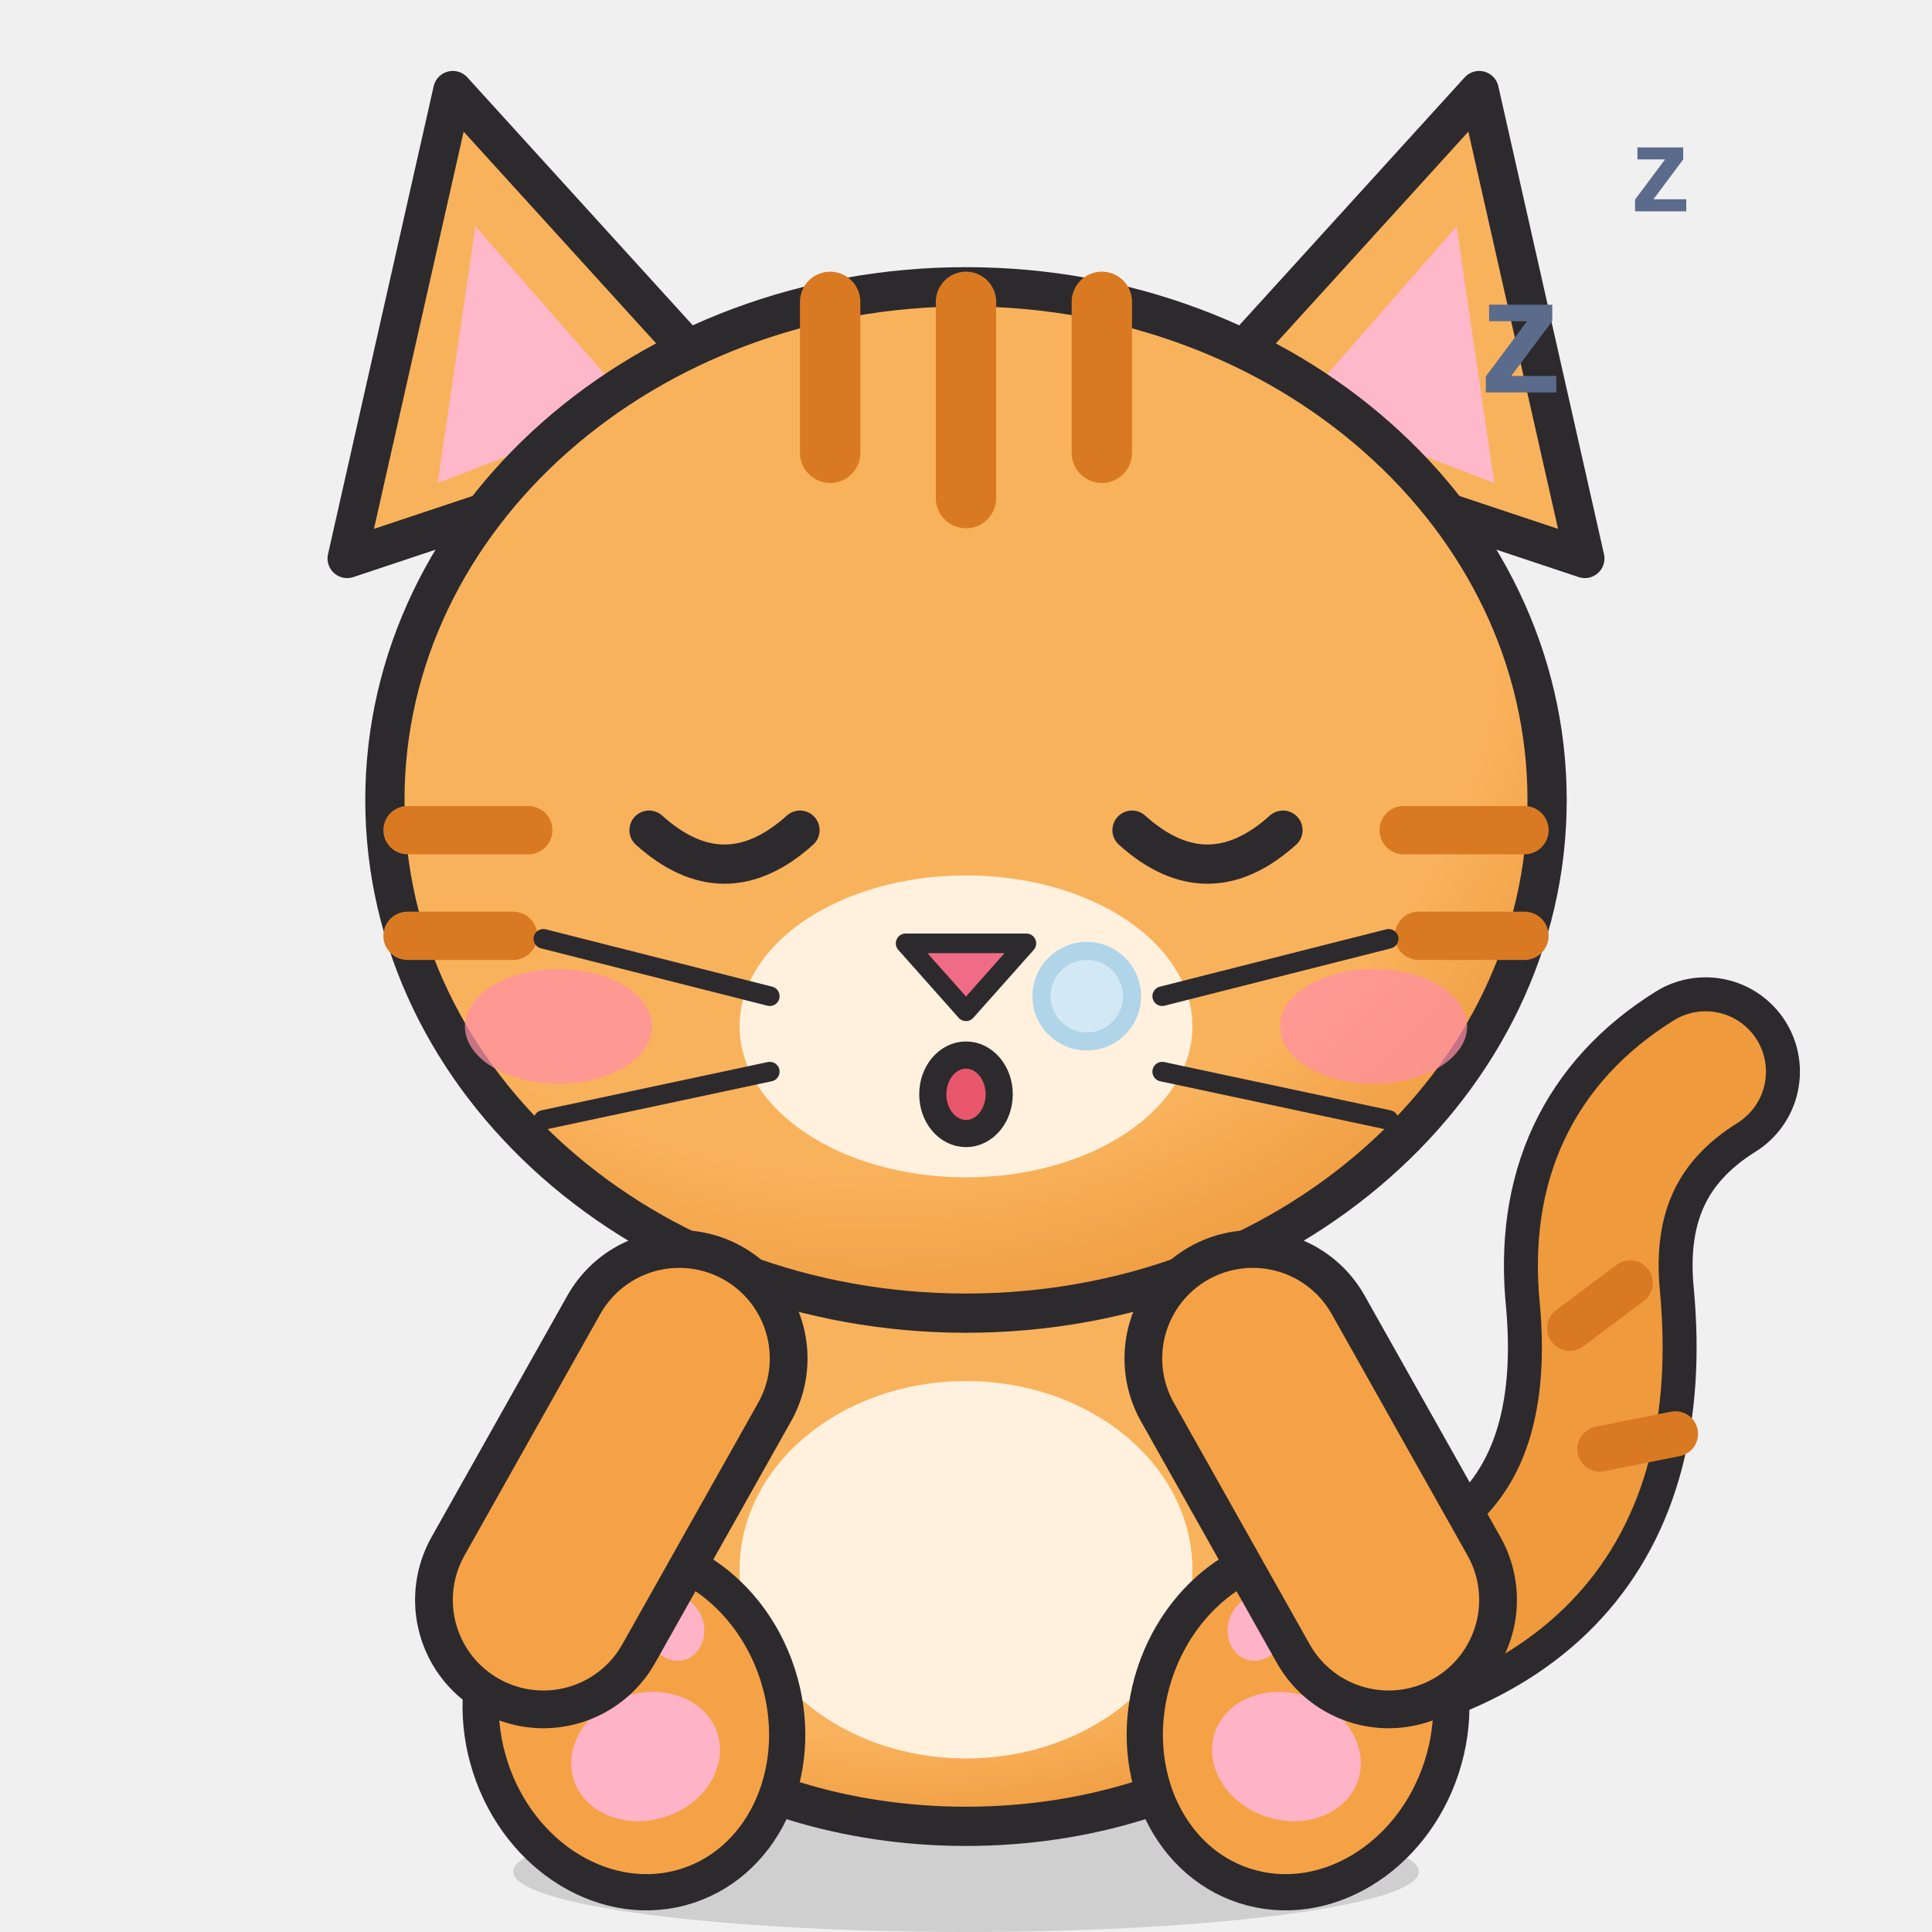
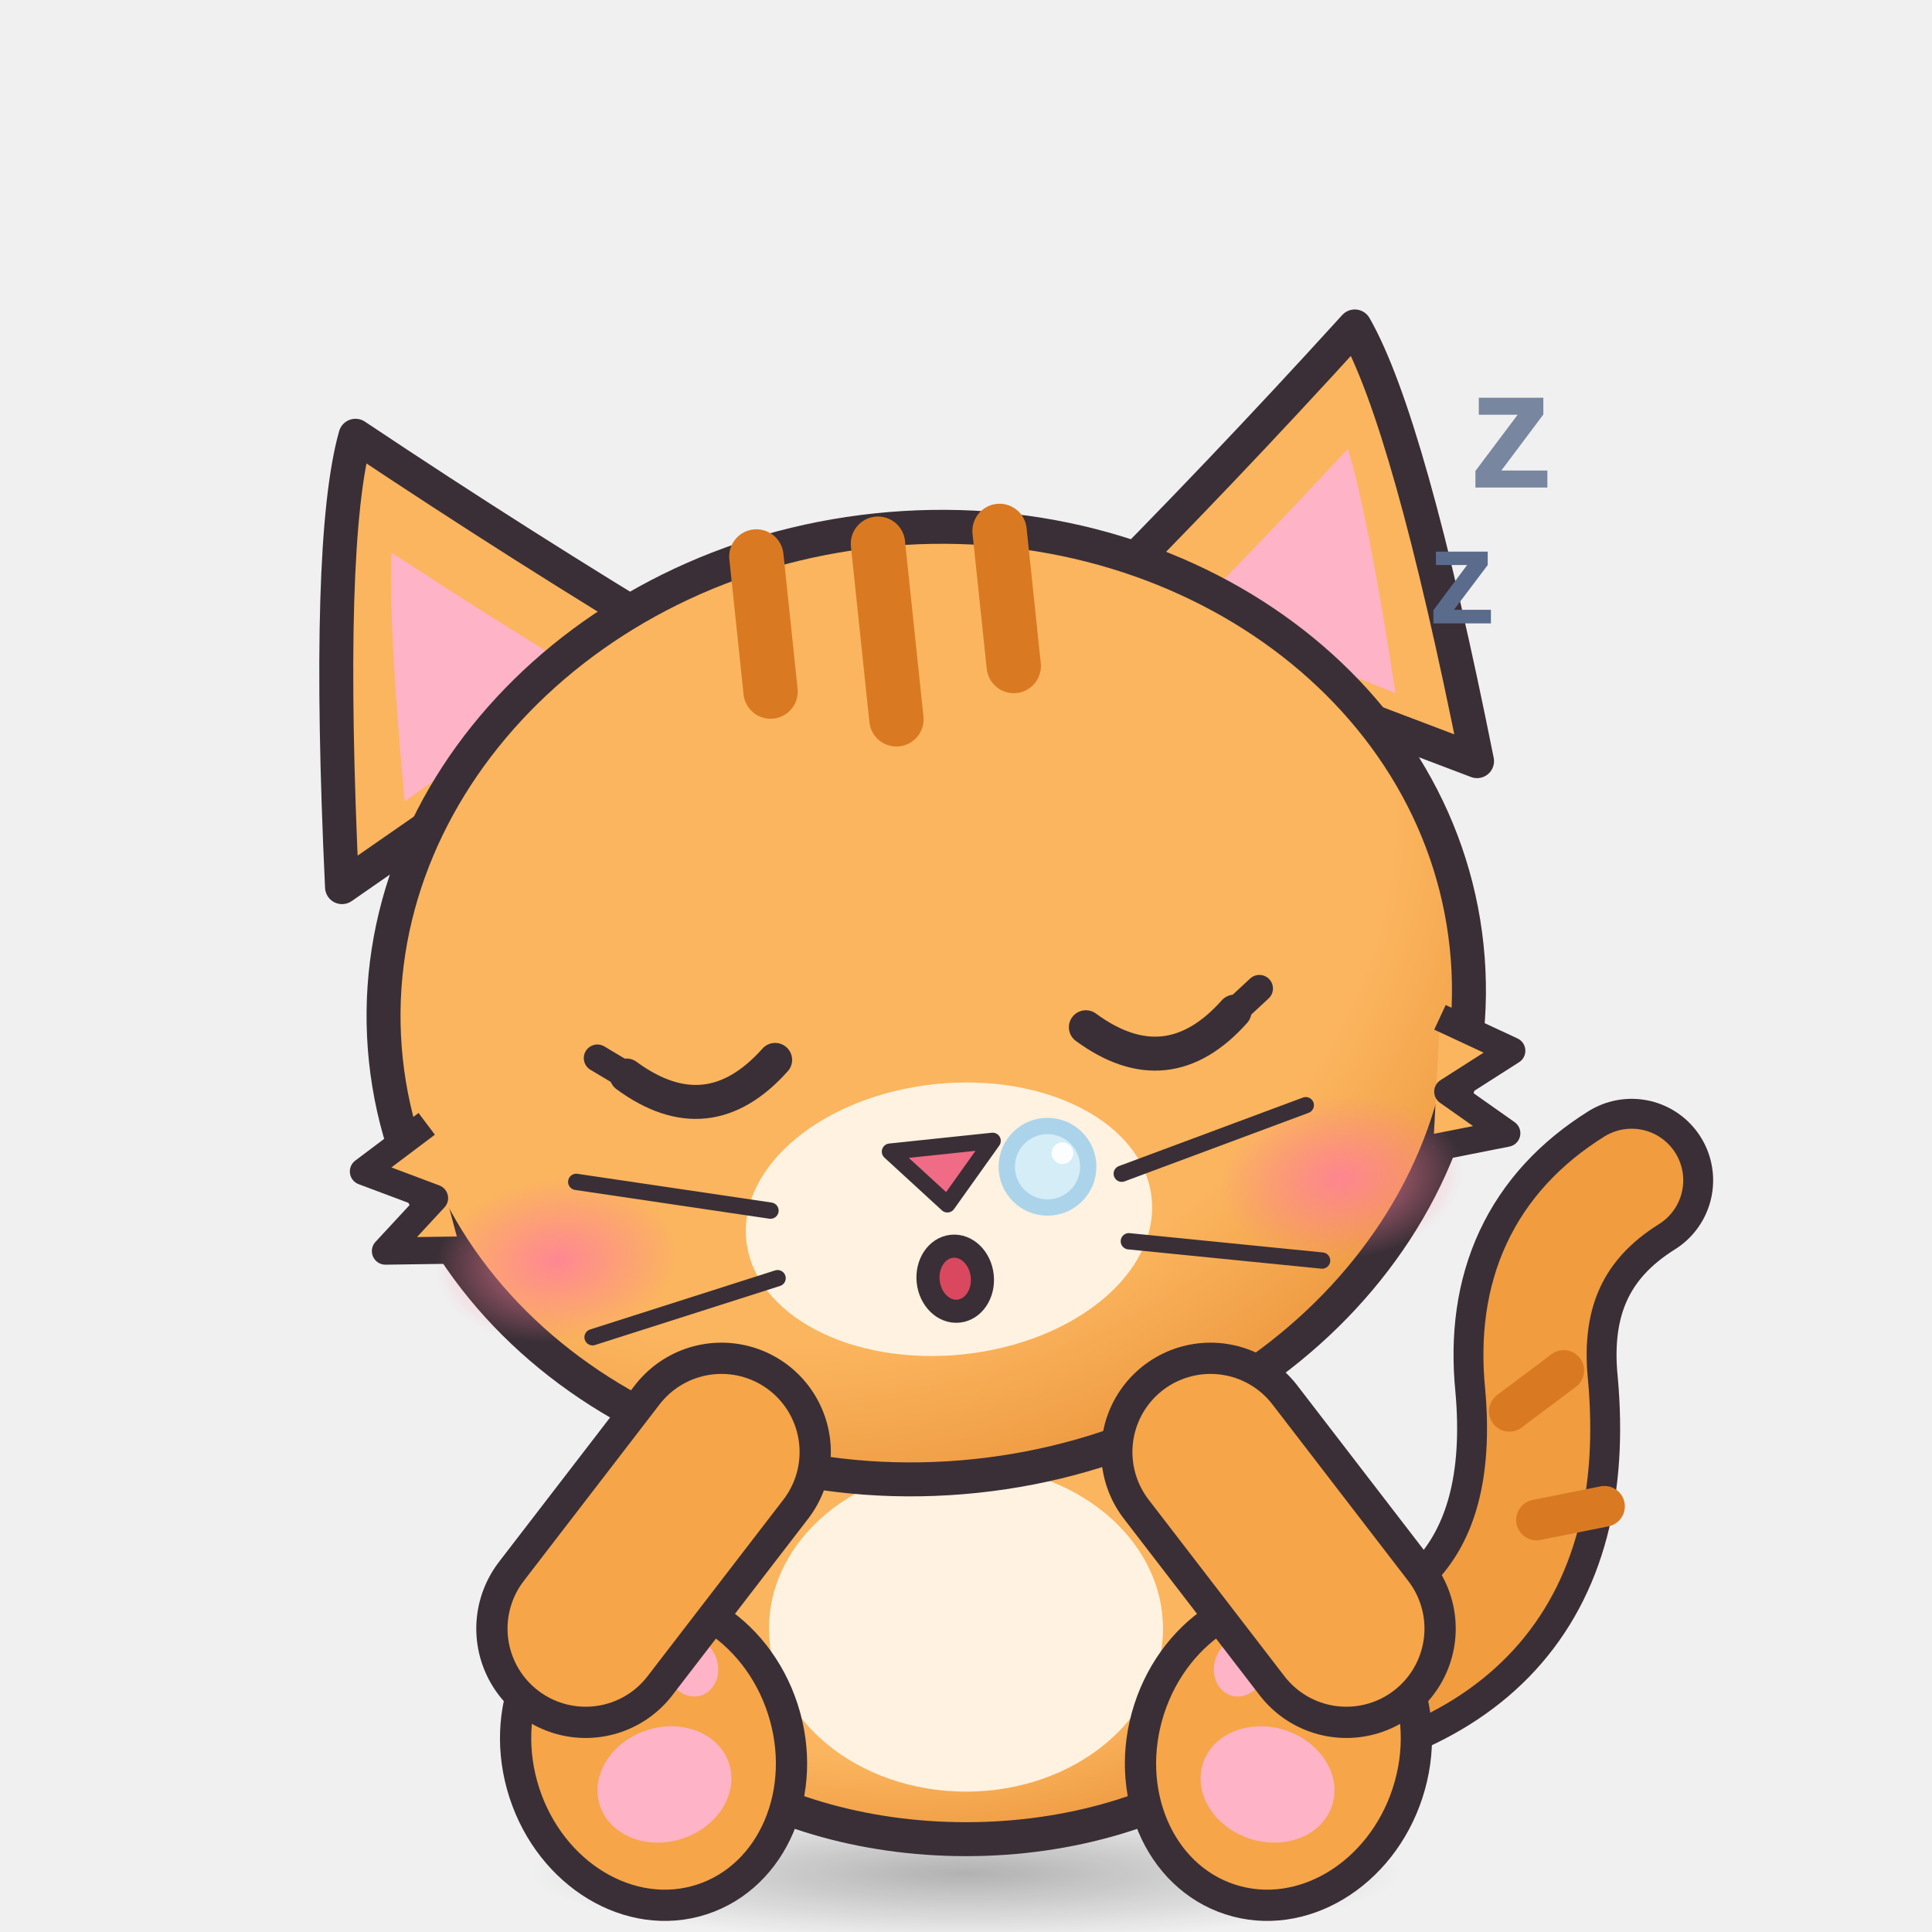
<svg xmlns="http://www.w3.org/2000/svg" viewBox="0 0 128 128" width="128" height="128">
  <defs>
-     <radialGradient id="furcatsleep0" cx="42%" cy="32%" r="75%">
-       <stop offset="0" stop-color="#f9b25c" />
-       <stop offset="0.72" stop-color="#f9b25c" />
-       <stop offset="1" stop-color="#ec9537" />
+     <radialGradient id="fur" cx="40%" cy="30%" r="78%">
+       <stop offset="0" stop-color="#fbb55e" />
+       <stop offset="0.7" stop-color="#fbb55e" />
+       <stop offset="1" stop-color="#ea9238" />
+     </radialGradient>
+     <radialGradient id="pupil" cx="38%" cy="32%" r="75%">
+       <stop offset="0" stop-color="#6a5c6e" />
+       <stop offset="0.55" stop-color="#2a2129" />
+       <stop offset="1" stop-color="#140f14" />
+     </radialGradient>
+     <radialGradient id="blush">
+       <stop offset="0" stop-color="#ff7f9c" stop-opacity=".85" />
+       <stop offset="1" stop-color="#ff7f9c" stop-opacity="0" />
+     </radialGradient>
+     <radialGradient id="hot">
+       <stop offset="0" stop-color="#ff4d4d" stop-opacity=".9" />
+       <stop offset="1" stop-color="#ff4d4d" stop-opacity="0" />
+     </radialGradient>
+     <radialGradient id="shadow">
+       <stop offset="0" stop-color="#000" stop-opacity=".26" />
+       <stop offset="1" stop-color="#000" stop-opacity="0" />
    </radialGradient>
  </defs>
-   <ellipse cx="64" cy="124" rx="30" ry="4" fill="#000" opacity=".14" />
-   <g transform="translate(0 0) scale(1) rotate(0 64 118)">
-     <g transform="rotate(0 84 110)">
-       <path d="M84 110 q24 -2 22 -24 q-1 -10 7 -15" fill="none" stroke="#2d2a2e" stroke-width="12.5" stroke-linecap="round" />
-       <path d="M84 110 q24 -2 22 -24 q-1 -10 7 -15" fill="none" stroke="#ef9a3c" stroke-width="8" stroke-linecap="round" />
-       <path d="M104 88 l4 -3 M106 96 l5 -1" stroke="#d97a22" stroke-width="3" stroke-linecap="round" />
+   <g transform="translate(64 125) scale(0.9) translate(-64 -125)">
+     <ellipse cx="64" cy="124" rx="32" ry="5" fill="url(#shadow)" />
+     <g transform="translate(0 0) scale(1) rotate(0 64 121)">
+       <g transform="translate(64 121) scale(1 1) translate(-64 -121)">
+         <g transform="rotate(0 84 112)">
+           <path d="M84 112 q24 -2 22 -24 q-1 -10 7 -15" fill="none" stroke="#3a2f36" stroke-width="12" stroke-linecap="round" />
+           <path d="M84 112 q24 -2 22 -24 q-1 -10 7 -15" fill="none" stroke="#f09c3f" stroke-width="7.6" stroke-linecap="round" />
+           <path d="M104 90 l4 -3 M106 98 l5 -1" stroke="#d97a22" stroke-width="3" stroke-linecap="round" />
+         </g>
+         <ellipse cx="64" cy="102" rx="28" ry="19.5" fill="url(#fur)" stroke="#3a2f36" stroke-width="2.5" />
+         <ellipse cx="64" cy="106" rx="14.5" ry="12" fill="#fff2e0" />
+         <g transform="rotate(-18 41 115)">
+           <ellipse cx="41" cy="115" rx="10" ry="11.5" fill="#f6a548" stroke="#3a2f36" stroke-width="2.3" />
+           <ellipse cx="41" cy="117.6" rx="5" ry="4.2" fill="#ffb3c6" />
+           <ellipse cx="36.4" cy="110" rx="1.9" ry="2.2" fill="#ffb3c6" />
+           <ellipse cx="41" cy="108.4" rx="1.9" ry="2.2" fill="#ffb3c6" />
+           <ellipse cx="45.6" cy="110" rx="1.9" ry="2.2" fill="#ffb3c6" />
+         </g>
+         <g transform="rotate(18 87 115)">
+           <ellipse cx="87" cy="115" rx="10" ry="11.5" fill="#f6a548" stroke="#3a2f36" stroke-width="2.3" />
+           <ellipse cx="87" cy="117.6" rx="5" ry="4.2" fill="#ffb3c6" />
+           <ellipse cx="82.4" cy="110" rx="1.9" ry="2.2" fill="#ffb3c6" />
+           <ellipse cx="87" cy="108.4" rx="1.9" ry="2.2" fill="#ffb3c6" />
+           <ellipse cx="91.6" cy="110" rx="1.9" ry="2.2" fill="#ffb3c6" />
+         </g>
+         <g transform="translate(0 0) rotate(-6 64 87.79466)">
+           <g transform="rotate(-8 36 37.79466)">
+             <path d="M21 44.795 Q26 19.795 30 12.795 Q40 23.795 50 33.795 Z" fill="#fbb55e" stroke="#3a2f36" stroke-width="2.5" stroke-linejoin="round" />
+             <path d="M27 39.795 Q29 26.795 30.5 21.795 Q37 28.795 42 33.795 Z" fill="#ffb3c6" />
+           </g>
+           <g transform="rotate(6 92 37.79466)">
+             <path d="M107 44.795 Q102 19.795 98 12.795 Q88 23.795 78 33.795 Z" fill="#fbb55e" stroke="#3a2f36" stroke-width="2.5" stroke-linejoin="round" />
+             <path d="M101 39.795 Q99 26.795 97.5 21.795 Q91 28.795 86 33.795 Z" fill="#ffb3c6" />
+           </g>
+           <ellipse cx="64" cy="59.8" rx="40" ry="35" fill="url(#fur)" stroke="#3a2f36" stroke-width="2.5" />
+           <path d="M55 25.795 v10" stroke="#d97a22" stroke-width="4" stroke-linecap="round" />
+           <path d="M64 25.795 v13" stroke="#d97a22" stroke-width="4" stroke-linecap="round" />
+           <path d="M73 25.795 v10" stroke="#d97a22" stroke-width="4" stroke-linecap="round" />
+           <path d="M26.5 64.795 l-5 3 l5 2.5 l-4 3.5 l5.5 0.5" fill="#fbb55e" stroke="#3a2f36" stroke-width="2" stroke-linejoin="round" />
+           <path d="M101.5 64.795 l5 3 l-5 2.5 l4 3.5 l-5.5 0.5" fill="#fbb55e" stroke="#3a2f36" stroke-width="2" stroke-linejoin="round" />
+           <ellipse cx="64" cy="75.8" rx="15" ry="10" fill="#fff2e0" />
+           <path d="M41.5 62.795 q5.5 5 11 0" fill="none" stroke="#3a2f36" stroke-width="2.5" stroke-linecap="round" stroke-linejoin="round" />
+           <path d="M41.5 62.795 l-2 -1.5" fill="none" stroke="#3a2f36" stroke-width="2" stroke-linecap="round" stroke-linejoin="round" />
+           <path d="M75.5 62.795 q5.5 5 11 0" fill="none" stroke="#3a2f36" stroke-width="2.5" stroke-linecap="round" stroke-linejoin="round" />
+           <path d="M86.5 62.795 l2 -1.5" fill="none" stroke="#3a2f36" stroke-width="2" stroke-linecap="round" stroke-linejoin="round" />
+           <ellipse cx="35" cy="75.8" rx="9" ry="6" fill="url(#blush)" />
+           <ellipse cx="93" cy="75.8" rx="9" ry="6" fill="url(#blush)" />
+           <path d="M60.2 70.395 h7.6 l-3.8 4.3 z" fill="#f06b85" stroke="#3a2f36" stroke-width="1.2" stroke-linejoin="round" />
+           <path d="M51 73.795 l-14 -3.6" stroke="#3a2f36" stroke-width="1.2" stroke-linecap="round" />
+           <path d="M51 78.795 l-14 2.9" stroke="#3a2f36" stroke-width="1.2" stroke-linecap="round" />
+           <path d="M77 73.795 l14 -3.6" stroke="#3a2f36" stroke-width="1.2" stroke-linecap="round" />
+           <path d="M77 78.795 l14 2.9" stroke="#3a2f36" stroke-width="1.2" stroke-linecap="round" />
+           <ellipse cx="64" cy="80.2" rx="2" ry="2.4" fill="#d9485f" stroke="#3a2f36" stroke-width="1.7" />
+         </g>
+         <line x1="46" y1="93" x2="36" y2="106" stroke-linecap="round" stroke="#3a2f36" stroke-width="16.1" />
+         <line x1="46" y1="93" x2="36" y2="106" stroke-linecap="round" stroke="#f6a548" stroke-width="11.5" />
+         <line x1="82" y1="93" x2="92" y2="106" stroke-linecap="round" stroke="#3a2f36" stroke-width="16.1" />
+         <line x1="82" y1="93" x2="92" y2="106" stroke-linecap="round" stroke="#f6a548" stroke-width="11.5" />
+         <ellipse cx="70" cy="72" rx="3" ry="3" fill="#c7ebff" opacity=".75" stroke="#8fc9ee" stroke-width="1.2" />
+         <ellipse cx="71.1" cy="71" rx="0.8" ry="0.8" fill="#fff" opacity=".9" />
+         <text x="98" y="32" font-family="Segoe UI, Arial, sans-serif" font-weight="700" font-size="10" fill="#5b6b8c" opacity="1">z</text>
+         <text x="101" y="22" font-family="Segoe UI, Arial, sans-serif" font-weight="700" font-size="12.5" fill="#5b6b8c" opacity="0.8">z</text>
+       </g>
    </g>
-     <ellipse cx="64" cy="100" rx="29" ry="21" fill="url(#furcatsleep0)" stroke="#2d2a2e" stroke-width="2.6" />
-     <ellipse cx="64" cy="104" rx="15" ry="12.5" fill="#fff1de" />
-     <g transform="rotate(-18 42 114)">
-       <ellipse cx="42" cy="114" rx="10" ry="11.5" fill="#f5a246" stroke="#2d2a2e" stroke-width="2.4" />
-       <ellipse cx="42" cy="116.5" rx="5" ry="4.2" fill="#ffb3c6" />
-       <ellipse cx="37.5" cy="109" rx="1.9" ry="2.2" fill="#ffb3c6" />
-       <ellipse cx="42" cy="107.5" rx="1.9" ry="2.2" fill="#ffb3c6" />
-       <ellipse cx="46.5" cy="109" rx="1.9" ry="2.2" fill="#ffb3c6" />
-     </g>
-     <g transform="rotate(18 86 114)">
-       <ellipse cx="86" cy="114" rx="10" ry="11.5" fill="#f5a246" stroke="#2d2a2e" stroke-width="2.4" />
-       <ellipse cx="86" cy="116.5" rx="5" ry="4.2" fill="#ffb3c6" />
-       <ellipse cx="81.5" cy="109" rx="1.9" ry="2.2" fill="#ffb3c6" />
-       <ellipse cx="86" cy="107.5" rx="1.9" ry="2.2" fill="#ffb3c6" />
-       <ellipse cx="90.5" cy="109" rx="1.9" ry="2.2" fill="#ffb3c6" />
-     </g>
-     <g transform="rotate(0 37 31)">
-       <path d="M23 37 L30 6 L50 28 Z" fill="#f9b25c" stroke="#2d2a2e" stroke-width="2.6" stroke-linejoin="round" />
-       <path d="M29 32 L31.5 15 L42 27 Z" fill="#ffb8c9" />
-     </g>
-     <g transform="rotate(0 91 31)">
-       <path d="M105 37 L98 6 L78 28 Z" fill="#f9b25c" stroke="#2d2a2e" stroke-width="2.6" stroke-linejoin="round" />
-       <path d="M99 32 L96.5 15 L86 27 Z" fill="#ffb8c9" />
-     </g>
-     <ellipse cx="64" cy="53" rx="38.5" ry="34" fill="url(#furcatsleep0)" stroke="#2d2a2e" stroke-width="2.6" />
-     <path d="M55 20 v10" stroke="#d97a22" stroke-width="4" stroke-linecap="round" />
-     <path d="M64 20 v13" stroke="#d97a22" stroke-width="4" stroke-linecap="round" />
-     <path d="M73 20 v10" stroke="#d97a22" stroke-width="4" stroke-linecap="round" />
-     <path d="M27 55 h8 M27 62 h7 M101 55 h-8 M101 62 h-7" stroke="#d97a22" stroke-width="3.2" stroke-linecap="round" />
-     <ellipse cx="64" cy="68" rx="15" ry="10" fill="#fff1de" />
-     <path d="M43 55 q5 4.5 10 0" fill="none" stroke="#2d2a2e" stroke-width="2.6" stroke-linecap="round" stroke-linejoin="round" />
-     <path d="M75 55 q5 4.5 10 0" fill="none" stroke="#2d2a2e" stroke-width="2.6" stroke-linecap="round" stroke-linejoin="round" />
-     <ellipse cx="37" cy="68" rx="6.2" ry="3.8" fill="#ff8fa6" opacity="0.72" />
-     <ellipse cx="91" cy="68" rx="6.2" ry="3.8" fill="#ff8fa6" opacity="0.72" />
-     <path d="M60 62.5 h8 l-4 4.5 z" fill="#f06b85" stroke="#2d2a2e" stroke-width="1.3" stroke-linejoin="round" />
-     <path d="M51 66 l-15 -3.8" stroke="#2d2a2e" stroke-width="1.3" stroke-linecap="round" />
-     <path d="M51 71 l-15 3.2" stroke="#2d2a2e" stroke-width="1.3" stroke-linecap="round" />
-     <path d="M77 66 l15 -3.8" stroke="#2d2a2e" stroke-width="1.3" stroke-linecap="round" />
-     <path d="M77 71 l15 3.2" stroke="#2d2a2e" stroke-width="1.3" stroke-linecap="round" />
-     <ellipse cx="64" cy="72.5" rx="2.2" ry="2.6" fill="#e8576b" stroke="#2d2a2e" stroke-width="1.8" />
-     <line x1="45" y1="90" x2="36" y2="106" stroke-linecap="round" stroke="#2d2a2e" stroke-width="17" />
-     <line x1="45" y1="90" x2="36" y2="106" stroke-linecap="round" stroke="#f5a246" stroke-width="12" />
-     <line x1="83" y1="90" x2="92" y2="106" stroke-linecap="round" stroke="#2d2a2e" stroke-width="17" />
-     <line x1="83" y1="90" x2="92" y2="106" stroke-linecap="round" stroke="#f5a246" stroke-width="12" />
-     <ellipse cx="72" cy="66" rx="3" ry="3" fill="#bfe6ff" opacity=".7" stroke="#8fc9ee" stroke-width="1.2" />
-     <text x="98" y="26" font-family="Segoe UI, Arial, sans-serif" font-weight="700" font-size="11" fill="#5b6b8c">z</text>
-     <text x="108" y="14" font-family="Segoe UI, Arial, sans-serif" font-weight="700" font-size="8" fill="#5b6b8c">z</text>
  </g>
</svg>
